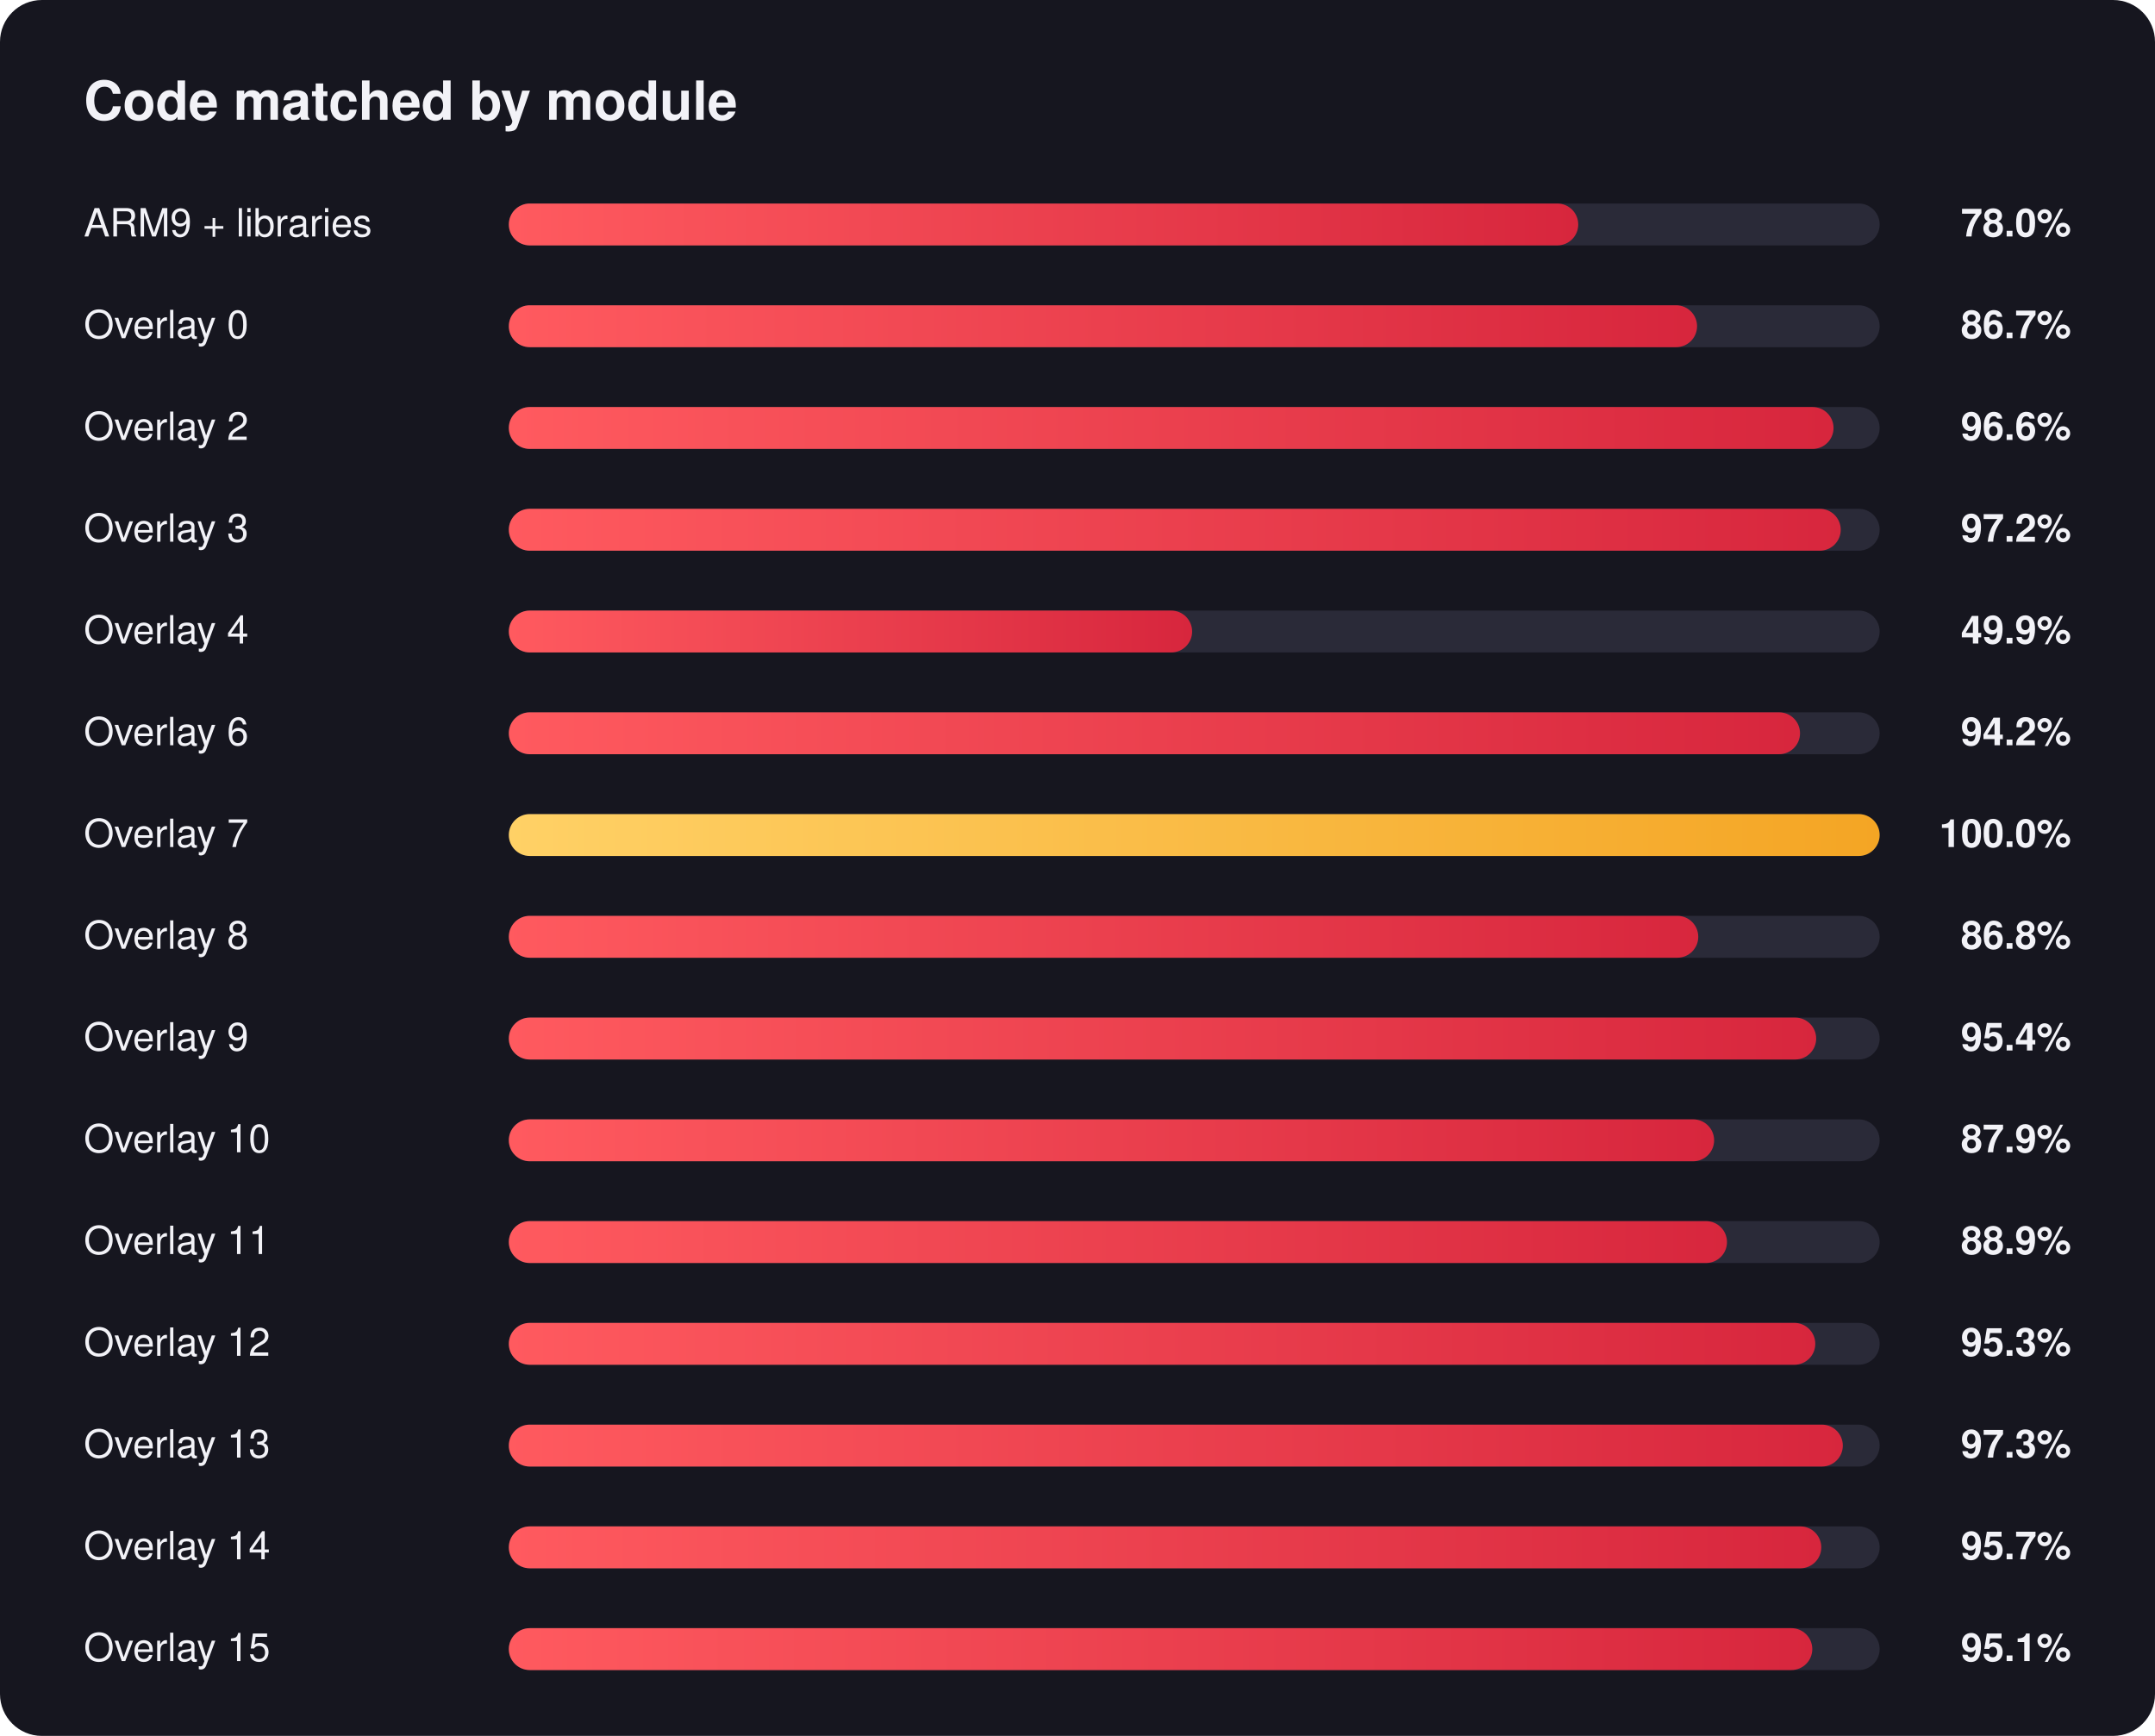
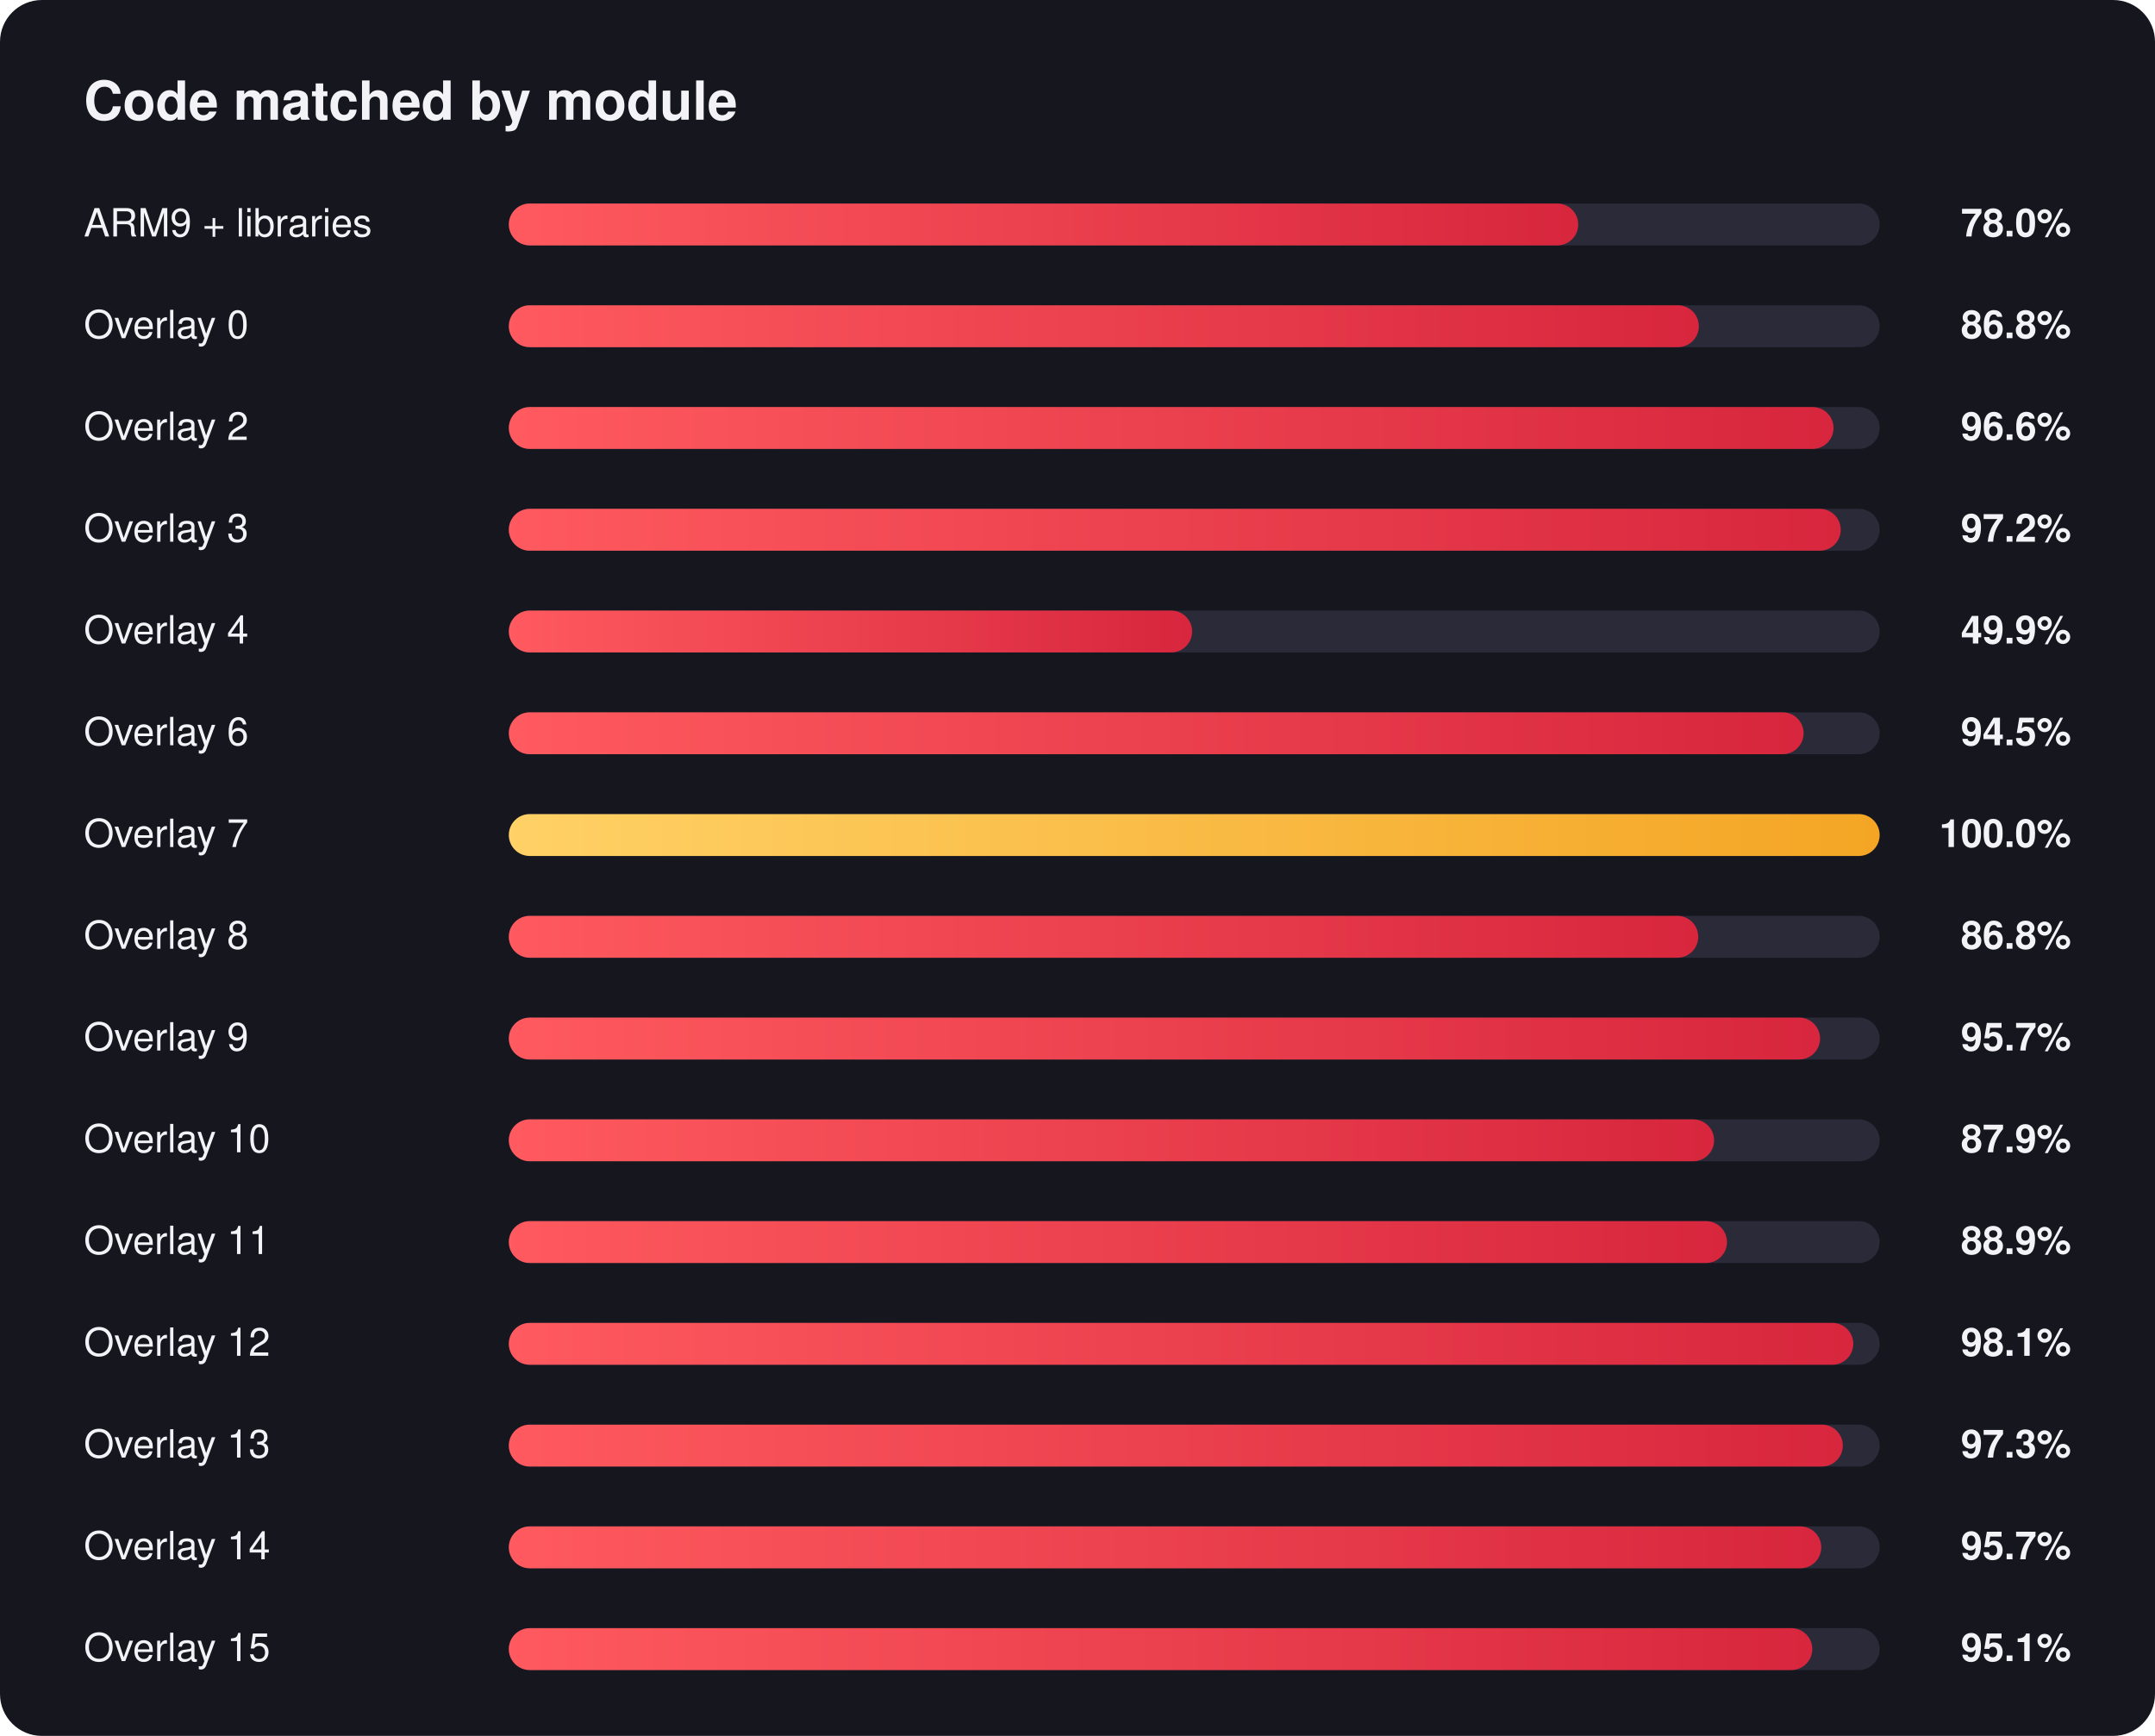
<svg xmlns="http://www.w3.org/2000/svg" width="720" height="580" viewBox="0 0 720 580" font-family="Segoe UI, Helvetica, Arial, sans-serif">
  <defs>
    <linearGradient id="red" x1="0" x2="1" y1="0" y2="0">
      <stop offset="0" stop-color="#ff5a5f" />
      <stop offset="1" stop-color="#d7263d" />
    </linearGradient>
    <linearGradient id="gold" x1="0" x2="1" y1="0" y2="0">
      <stop offset="0" stop-color="#ffd166" />
      <stop offset="1" stop-color="#f4a524" />
    </linearGradient>
  </defs>
  <rect width="720" height="580" rx="14" fill="#16161f" />
  <text x="28" y="40" fill="#f2f2f7" font-size="18" font-weight="700">Code matched by module</text>
  <text x="28" y="79" fill="#f2f2f7" font-size="13">ARM9 + libraries</text>
  <text x="692" y="79" fill="#f2f2f7" font-size="13" font-weight="600" text-anchor="end">78.0%</text>
  <rect x="170" y="68" width="458" height="14" rx="7.0" fill="#2a2a38" />
  <rect x="170" y="68" width="357.3" height="14" rx="7.0" fill="url(#red)" />
  <text x="28" y="113" fill="#f2f2f7" font-size="13">Overlay 0</text>
-   <text x="692" y="113" fill="#f2f2f7" font-size="13" font-weight="600" text-anchor="end">86.7%</text>
+   <text x="692" y="113" fill="#f2f2f7" font-size="13" font-weight="600" text-anchor="end">86.8%</text>
  <rect x="170" y="102" width="458" height="14" rx="7.0" fill="#2a2a38" />
-   <rect x="170" y="102" width="397.0" height="14" rx="7.0" fill="url(#red)" />
+   <rect x="170" y="102" width="397.6" height="14" rx="7.0" fill="url(#red)" />
  <text x="28" y="147" fill="#f2f2f7" font-size="13">Overlay 2</text>
  <text x="692" y="147" fill="#f2f2f7" font-size="13" font-weight="600" text-anchor="end">96.6%</text>
  <rect x="170" y="136" width="458" height="14" rx="7.0" fill="#2a2a38" />
  <rect x="170" y="136" width="442.6" height="14" rx="7.0" fill="url(#red)" />
  <text x="28" y="181" fill="#f2f2f7" font-size="13">Overlay 3</text>
  <text x="692" y="181" fill="#f2f2f7" font-size="13" font-weight="600" text-anchor="end">97.2%</text>
  <rect x="170" y="170" width="458" height="14" rx="7.0" fill="#2a2a38" />
  <rect x="170" y="170" width="445.0" height="14" rx="7.0" fill="url(#red)" />
  <text x="28" y="215" fill="#f2f2f7" font-size="13">Overlay 4</text>
  <text x="692" y="215" fill="#f2f2f7" font-size="13" font-weight="600" text-anchor="end">49.9%</text>
  <rect x="170" y="204" width="458" height="14" rx="7.0" fill="#2a2a38" />
  <rect x="170" y="204" width="228.3" height="14" rx="7.0" fill="url(#red)" />
  <text x="28" y="249" fill="#f2f2f7" font-size="13">Overlay 6</text>
-   <text x="692" y="249" fill="#f2f2f7" font-size="13" font-weight="600" text-anchor="end">94.2%</text>
+   <text x="692" y="249" fill="#f2f2f7" font-size="13" font-weight="600" text-anchor="end">94.5%</text>
  <rect x="170" y="238" width="458" height="14" rx="7.0" fill="#2a2a38" />
-   <rect x="170" y="238" width="431.4" height="14" rx="7.0" fill="url(#red)" />
+   <rect x="170" y="238" width="432.6" height="14" rx="7.0" fill="url(#red)" />
  <text x="28" y="283" fill="#f2f2f7" font-size="13">Overlay 7</text>
  <text x="692" y="283" fill="#f2f2f7" font-size="13" font-weight="600" text-anchor="end">100.0%</text>
  <rect x="170" y="272" width="458" height="14" rx="7.0" fill="#2a2a38" />
  <rect x="170" y="272" width="458.0" height="14" rx="7.0" fill="url(#gold)" />
  <text x="28" y="317" fill="#f2f2f7" font-size="13">Overlay 8</text>
  <text x="692" y="317" fill="#f2f2f7" font-size="13" font-weight="600" text-anchor="end">86.8%</text>
  <rect x="170" y="306" width="458" height="14" rx="7.0" fill="#2a2a38" />
  <rect x="170" y="306" width="397.4" height="14" rx="7.0" fill="url(#red)" />
  <text x="28" y="351" fill="#f2f2f7" font-size="13">Overlay 9</text>
-   <text x="692" y="351" fill="#f2f2f7" font-size="13" font-weight="600" text-anchor="end">95.4%</text>
+   <text x="692" y="351" fill="#f2f2f7" font-size="13" font-weight="600" text-anchor="end">95.7%</text>
  <rect x="170" y="340" width="458" height="14" rx="7.0" fill="#2a2a38" />
-   <rect x="170" y="340" width="436.8" height="14" rx="7.0" fill="url(#red)" />
+   <rect x="170" y="340" width="438.1" height="14" rx="7.0" fill="url(#red)" />
  <text x="28" y="385" fill="#f2f2f7" font-size="13">Overlay 10</text>
  <text x="692" y="385" fill="#f2f2f7" font-size="13" font-weight="600" text-anchor="end">87.9%</text>
  <rect x="170" y="374" width="458" height="14" rx="7.0" fill="#2a2a38" />
  <rect x="170" y="374" width="402.7" height="14" rx="7.0" fill="url(#red)" />
  <text x="28" y="419" fill="#f2f2f7" font-size="13">Overlay 11</text>
  <text x="692" y="419" fill="#f2f2f7" font-size="13" font-weight="600" text-anchor="end">88.9%</text>
  <rect x="170" y="408" width="458" height="14" rx="7.0" fill="#2a2a38" />
  <rect x="170" y="408" width="407.0" height="14" rx="7.0" fill="url(#red)" />
  <text x="28" y="453" fill="#f2f2f7" font-size="13">Overlay 12</text>
-   <text x="692" y="453" fill="#f2f2f7" font-size="13" font-weight="600" text-anchor="end">95.3%</text>
+   <text x="692" y="453" fill="#f2f2f7" font-size="13" font-weight="600" text-anchor="end">98.1%</text>
  <rect x="170" y="442" width="458" height="14" rx="7.0" fill="#2a2a38" />
-   <rect x="170" y="442" width="436.5" height="14" rx="7.0" fill="url(#red)" />
+   <rect x="170" y="442" width="449.2" height="14" rx="7.0" fill="url(#red)" />
  <text x="28" y="487" fill="#f2f2f7" font-size="13">Overlay 13</text>
  <text x="692" y="487" fill="#f2f2f7" font-size="13" font-weight="600" text-anchor="end">97.3%</text>
  <rect x="170" y="476" width="458" height="14" rx="7.0" fill="#2a2a38" />
  <rect x="170" y="476" width="445.7" height="14" rx="7.0" fill="url(#red)" />
  <text x="28" y="521" fill="#f2f2f7" font-size="13">Overlay 14</text>
  <text x="692" y="521" fill="#f2f2f7" font-size="13" font-weight="600" text-anchor="end">95.7%</text>
  <rect x="170" y="510" width="458" height="14" rx="7.0" fill="#2a2a38" />
  <rect x="170" y="510" width="438.5" height="14" rx="7.0" fill="url(#red)" />
  <text x="28" y="555" fill="#f2f2f7" font-size="13">Overlay 15</text>
  <text x="692" y="555" fill="#f2f2f7" font-size="13" font-weight="600" text-anchor="end">95.1%</text>
  <rect x="170" y="544" width="458" height="14" rx="7.0" fill="#2a2a38" />
  <rect x="170" y="544" width="435.5" height="14" rx="7.0" fill="url(#red)" />
</svg>
